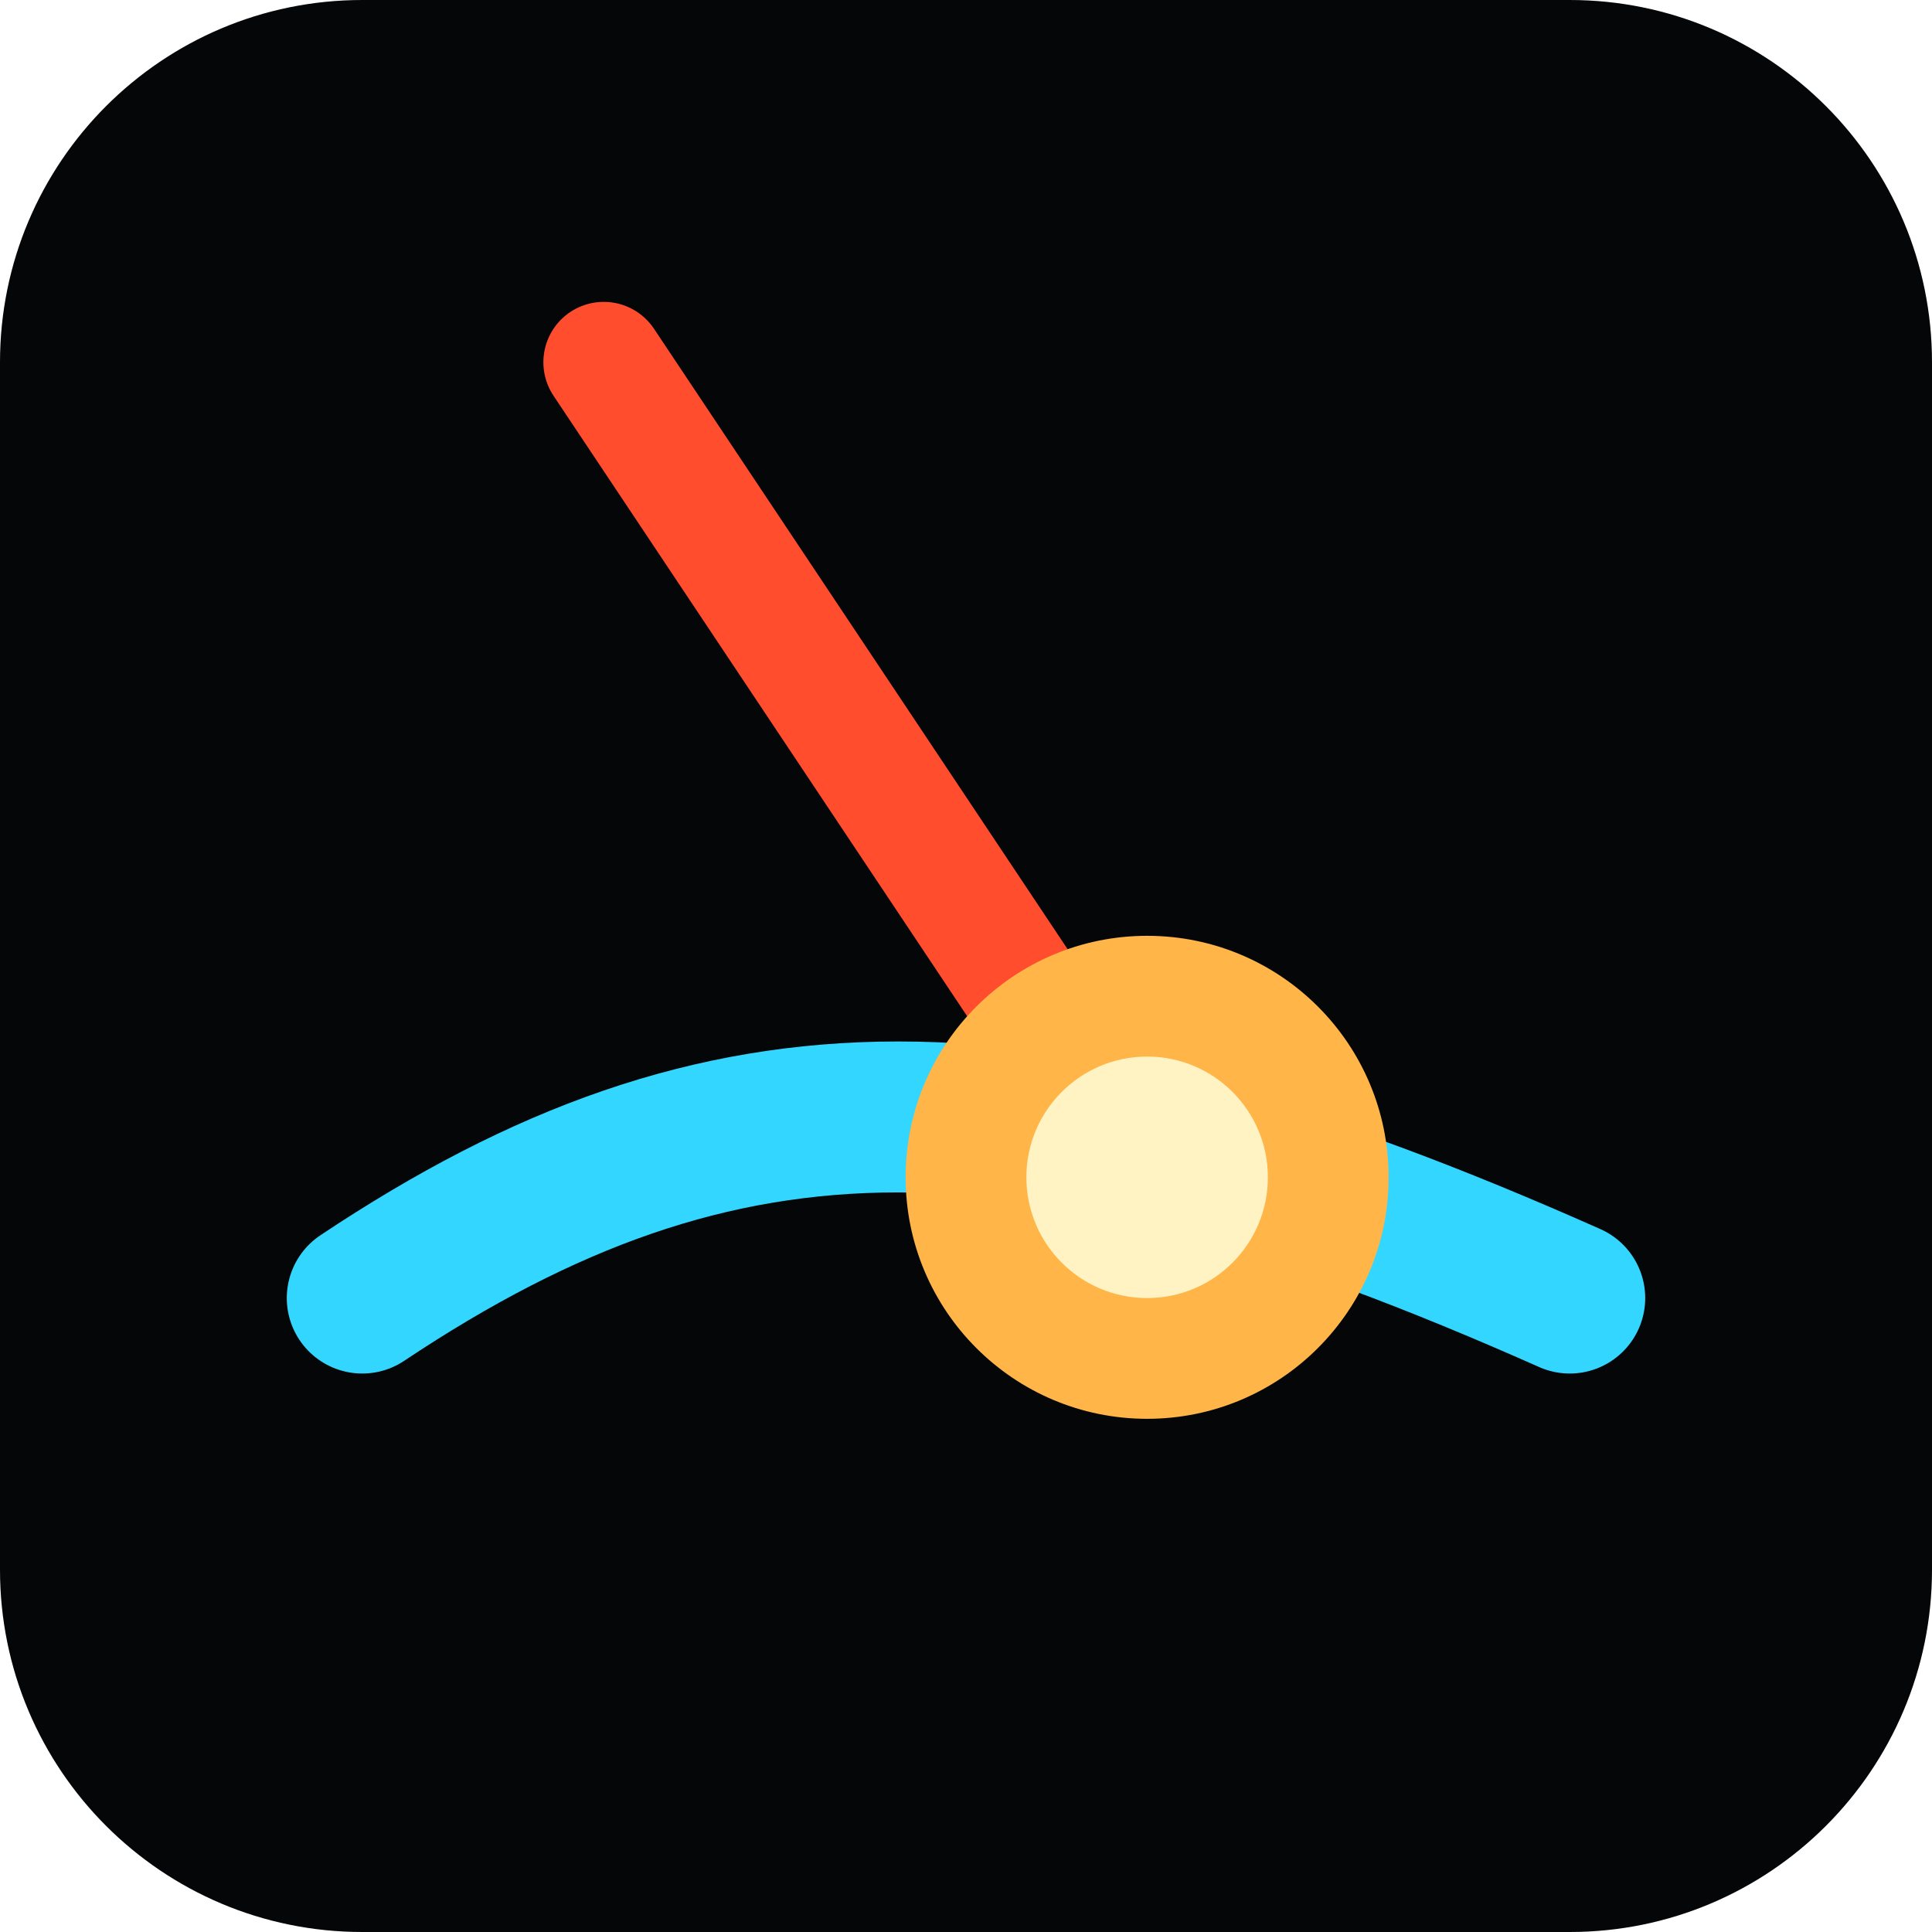
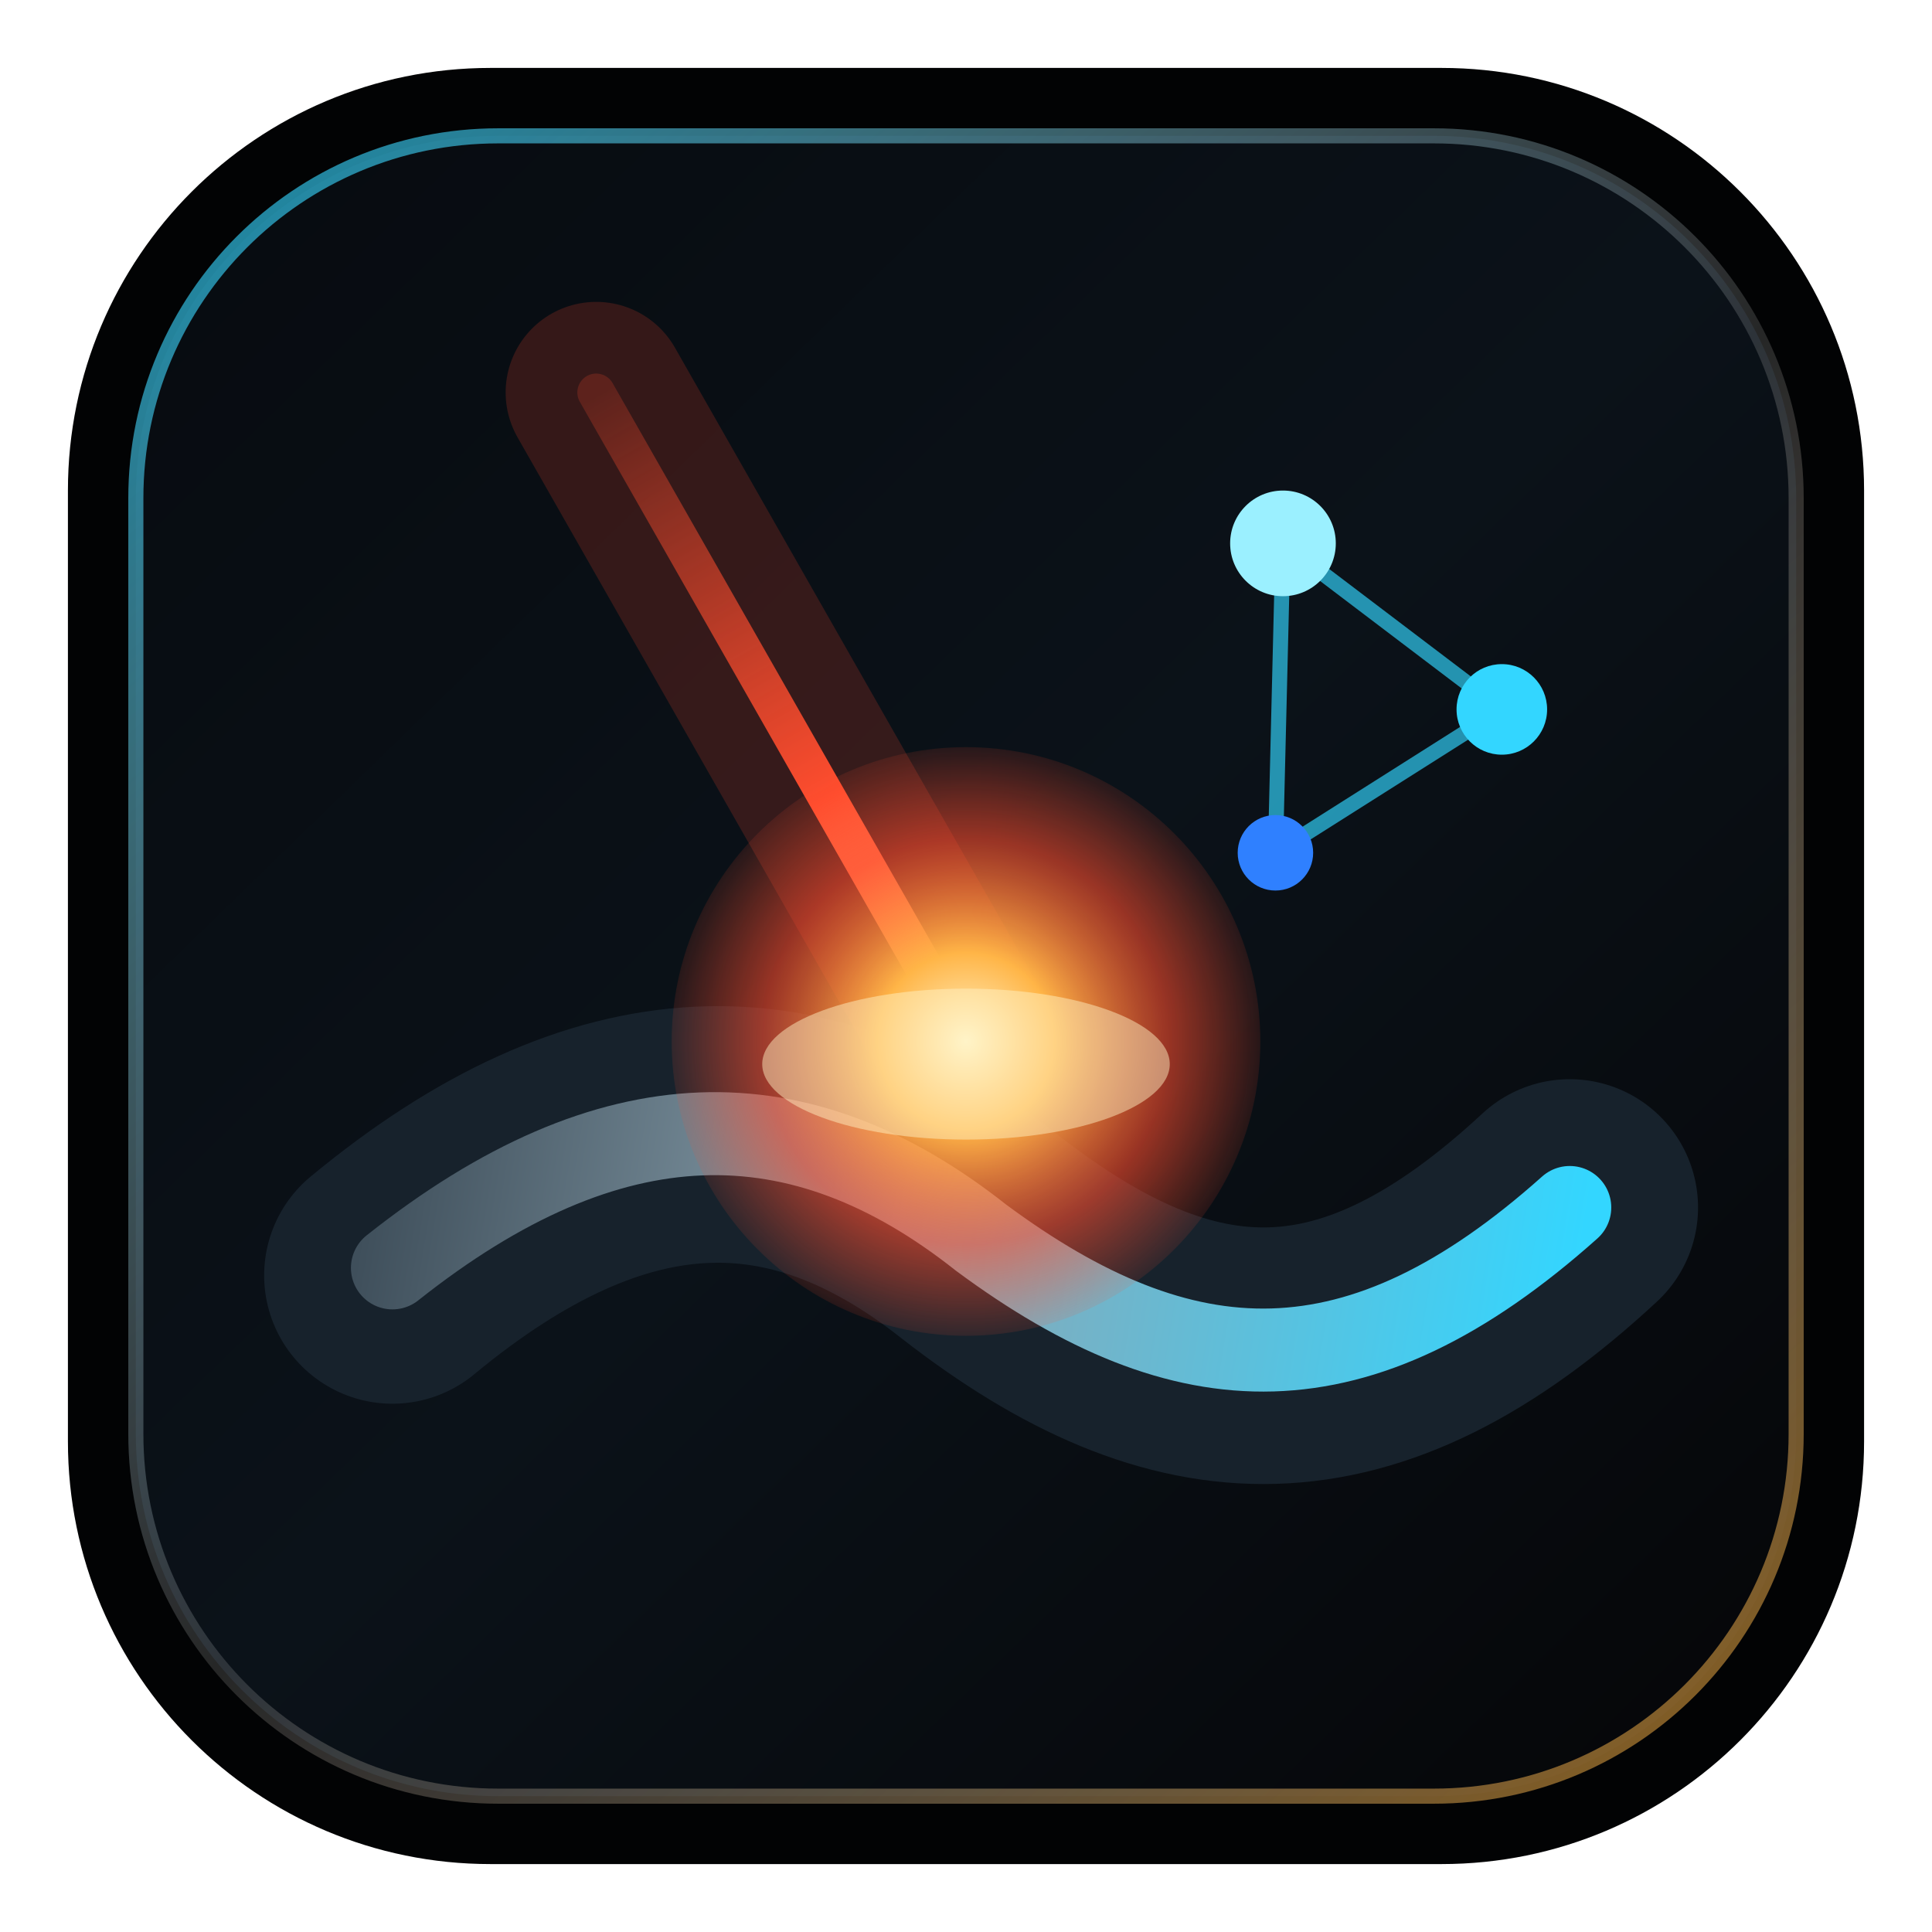
- <svg xmlns="http://www.w3.org/2000/svg" viewBox="0 0 64 64">
-   <rect width="64" height="64" rx="12" fill="#050608" />
-   <path d="M12 43c12-8 22-8 40 0" fill="none" stroke="#33d6ff" stroke-width="5" stroke-linecap="round" />
-   <path d="M20 12l18 27" stroke="#ff4d2e" stroke-width="4" stroke-linecap="round" />
-   <circle cx="38" cy="39" r="8" fill="#ffb547" />
-   <circle cx="38" cy="39" r="4" fill="#fff3c4" />
+ <svg xmlns="http://www.w3.org/2000/svg" viewBox="0 0 256 256" role="img" aria-label="Manish Sharma Lab">
+   <defs>
+     <linearGradient id="bg" x1="24" y1="22" x2="232" y2="236" gradientUnits="userSpaceOnUse">
+       <stop offset="0" stop-color="#070b10" />
+       <stop offset="0.5" stop-color="#0b1219" />
+       <stop offset="1" stop-color="#050608" />
+     </linearGradient>
+     <linearGradient id="border" x1="38" y1="24" x2="218" y2="232" gradientUnits="userSpaceOnUse">
+       <stop offset="0" stop-color="#33d6ff" stop-opacity="0.62" />
+       <stop offset="0.52" stop-color="#ffffff" stop-opacity="0.14" />
+       <stop offset="1" stop-color="#ffb547" stop-opacity="0.5" />
+     </linearGradient>
+     <linearGradient id="bead" x1="50" y1="150" x2="208" y2="176" gradientUnits="userSpaceOnUse">
+       <stop offset="0" stop-color="#3f4f5b" />
+       <stop offset="0.44" stop-color="#8da5b2" />
+       <stop offset="1" stop-color="#33d6ff" />
+     </linearGradient>
+     <linearGradient id="laser" x1="80" y1="52" x2="129" y2="138" gradientUnits="userSpaceOnUse">
+       <stop offset="0" stop-color="#ff4d2e" stop-opacity="0.2" />
+       <stop offset="0.62" stop-color="#ff4d2e" />
+       <stop offset="1" stop-color="#ffdd9a" />
+     </linearGradient>
+     <radialGradient id="melt" cx="128" cy="138" r="42" gradientUnits="userSpaceOnUse">
+       <stop offset="0" stop-color="#fff4ca" />
+       <stop offset="0.28" stop-color="#ffb547" />
+       <stop offset="0.64" stop-color="#ff4d2e" stop-opacity="0.58" />
+       <stop offset="1" stop-color="#ff4d2e" stop-opacity="0" />
+     </radialGradient>
+   </defs>
+   <rect x="9" y="9" width="238" height="238" rx="56" fill="#020304" />
+   <rect x="18" y="18" width="220" height="220" rx="48" fill="url(#bg)" stroke="url(#border)" stroke-width="2" />
+   <path d="M52 169c29-24 54-24 78-5 27 21 50 22 78-4" fill="none" stroke="#17222c" stroke-width="34" stroke-linecap="round" />
+   <path d="M52 168c29-23 54-23 78-4 27 20 50 21 78-4" fill="none" stroke="url(#bead)" stroke-width="11" stroke-linecap="round" />
+   <path d="M79 52l49 86" fill="none" stroke="#ff4d2e" stroke-opacity="0.18" stroke-width="24" stroke-linecap="round" />
+   <path d="M79 52l49 86" fill="none" stroke="url(#laser)" stroke-width="5" stroke-linecap="round" />
+   <circle cx="128" cy="138" r="39" fill="url(#melt)" />
+   <ellipse cx="128" cy="141" rx="27" ry="10" fill="#fff3c4" opacity="0.48" />
+   <path d="M170 72l29 22M170 72l-1 41M199 94l-30 19" fill="none" stroke="#33d6ff" stroke-opacity="0.66" stroke-width="2" />
+   <circle cx="170" cy="72" r="7" fill="#9bf0ff" />
+   <circle cx="199" cy="94" r="6" fill="#33d6ff" />
+   <circle cx="169" cy="113" r="5" fill="#2f80ff" />
</svg>
